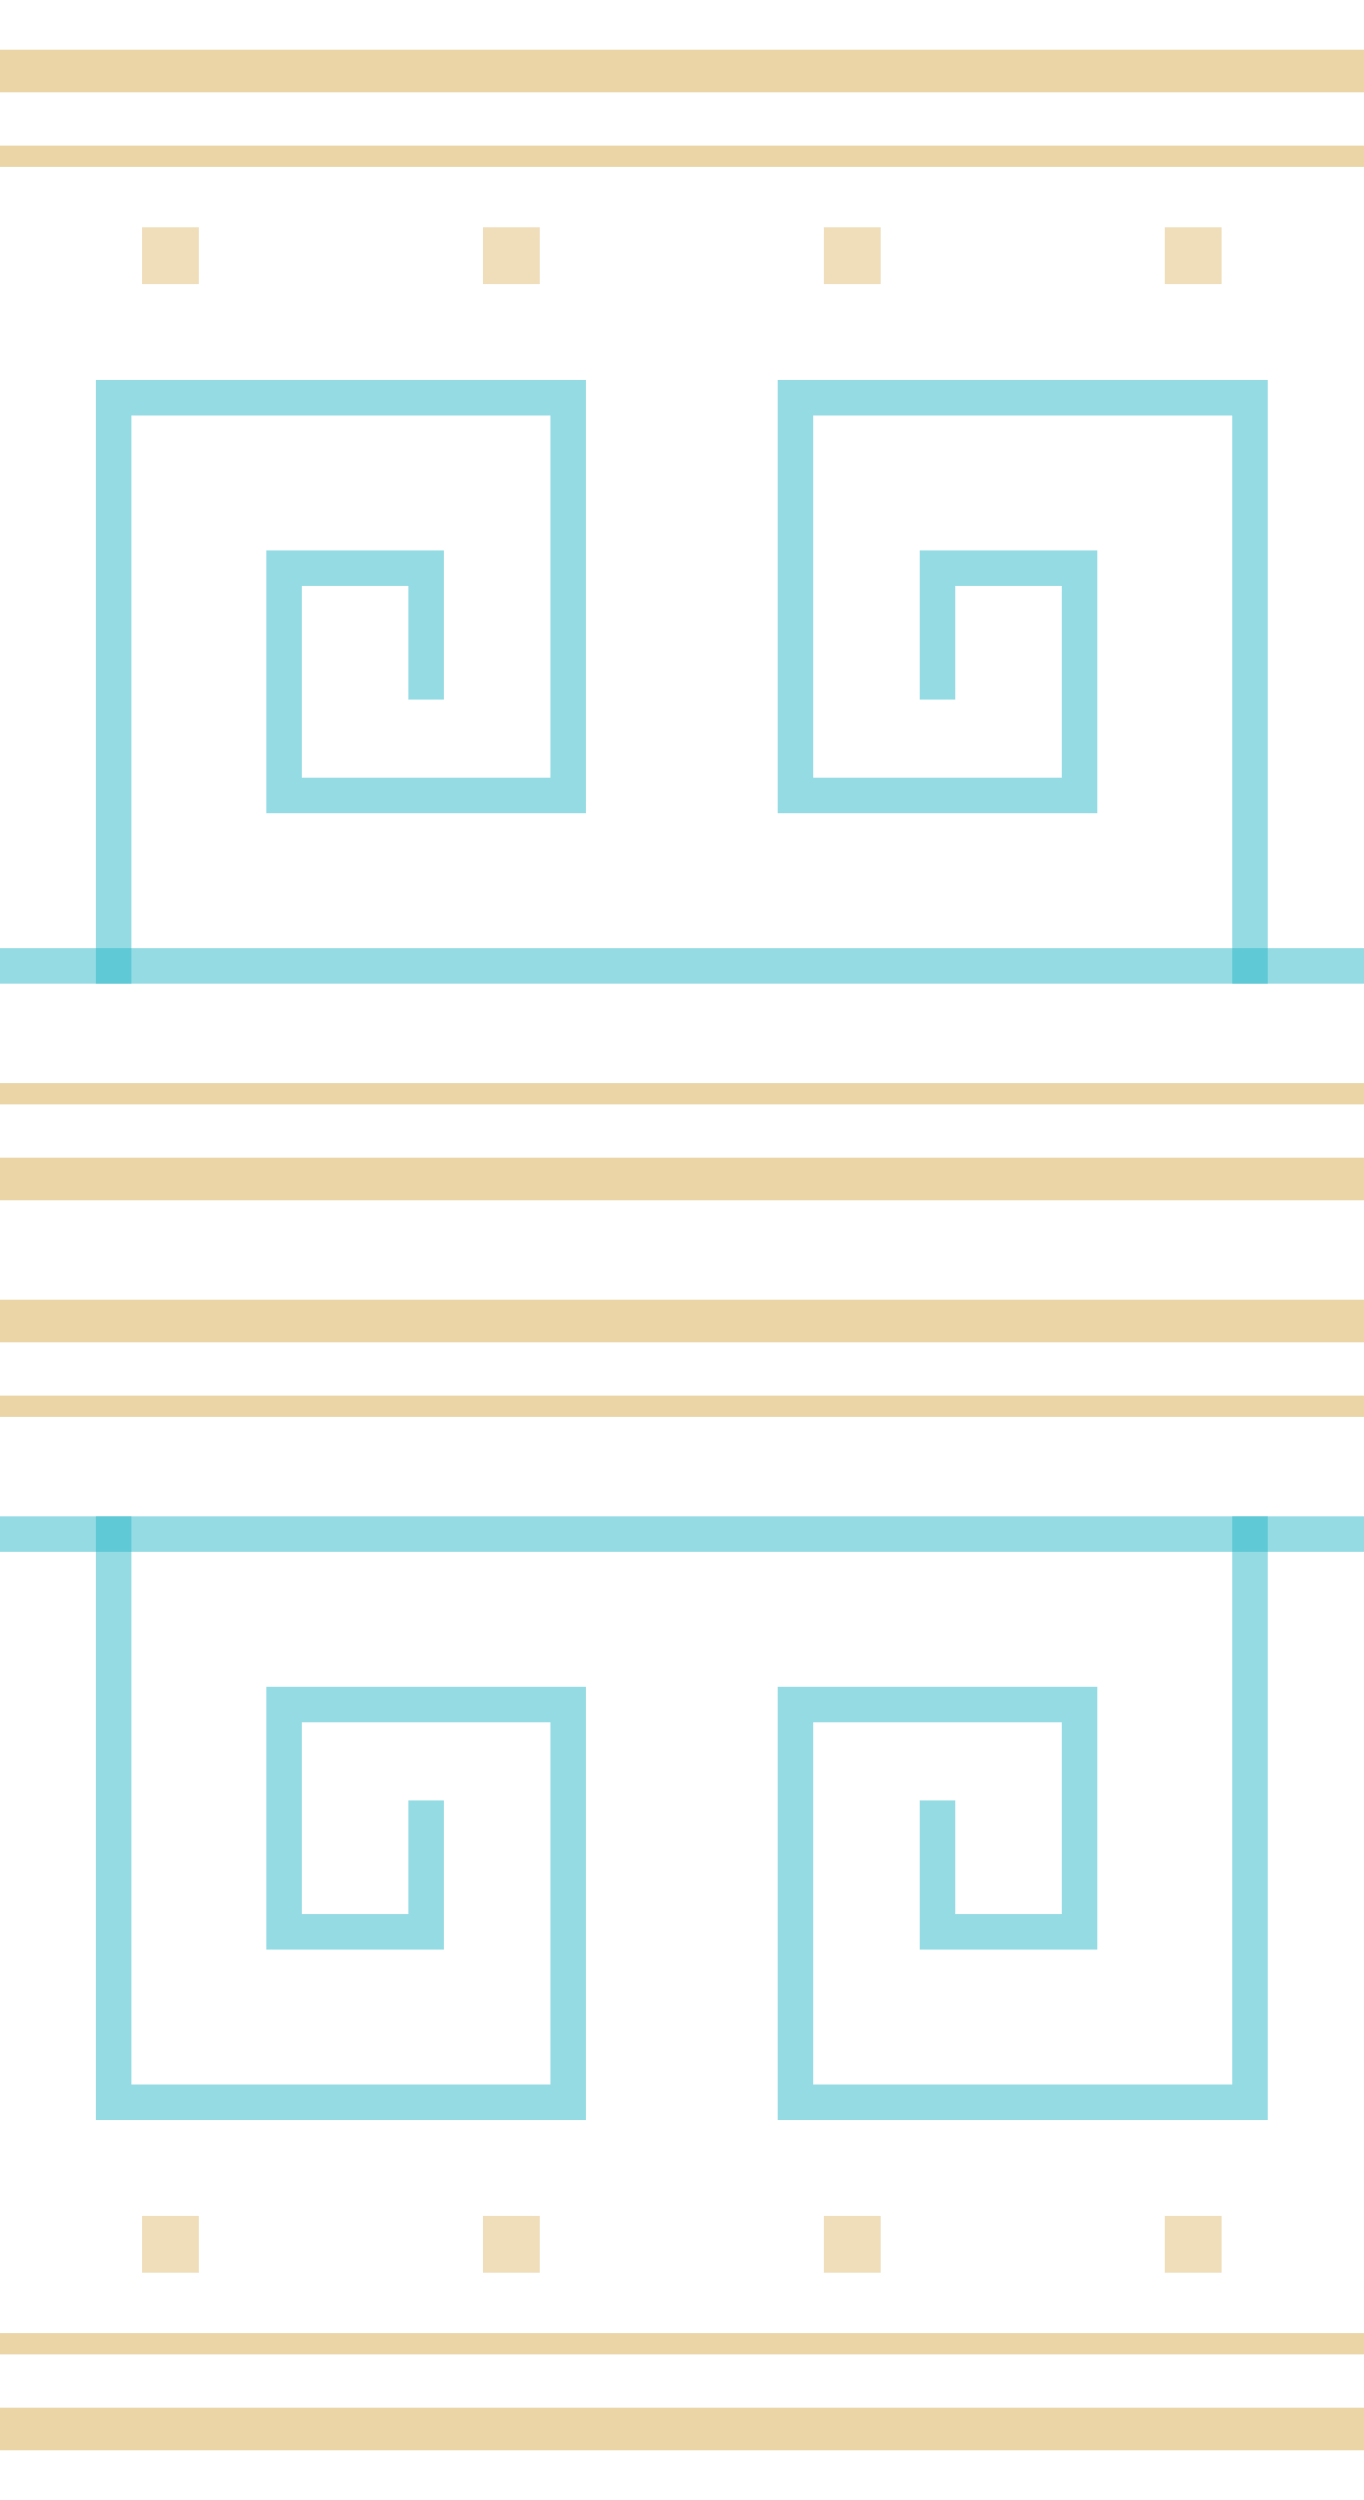
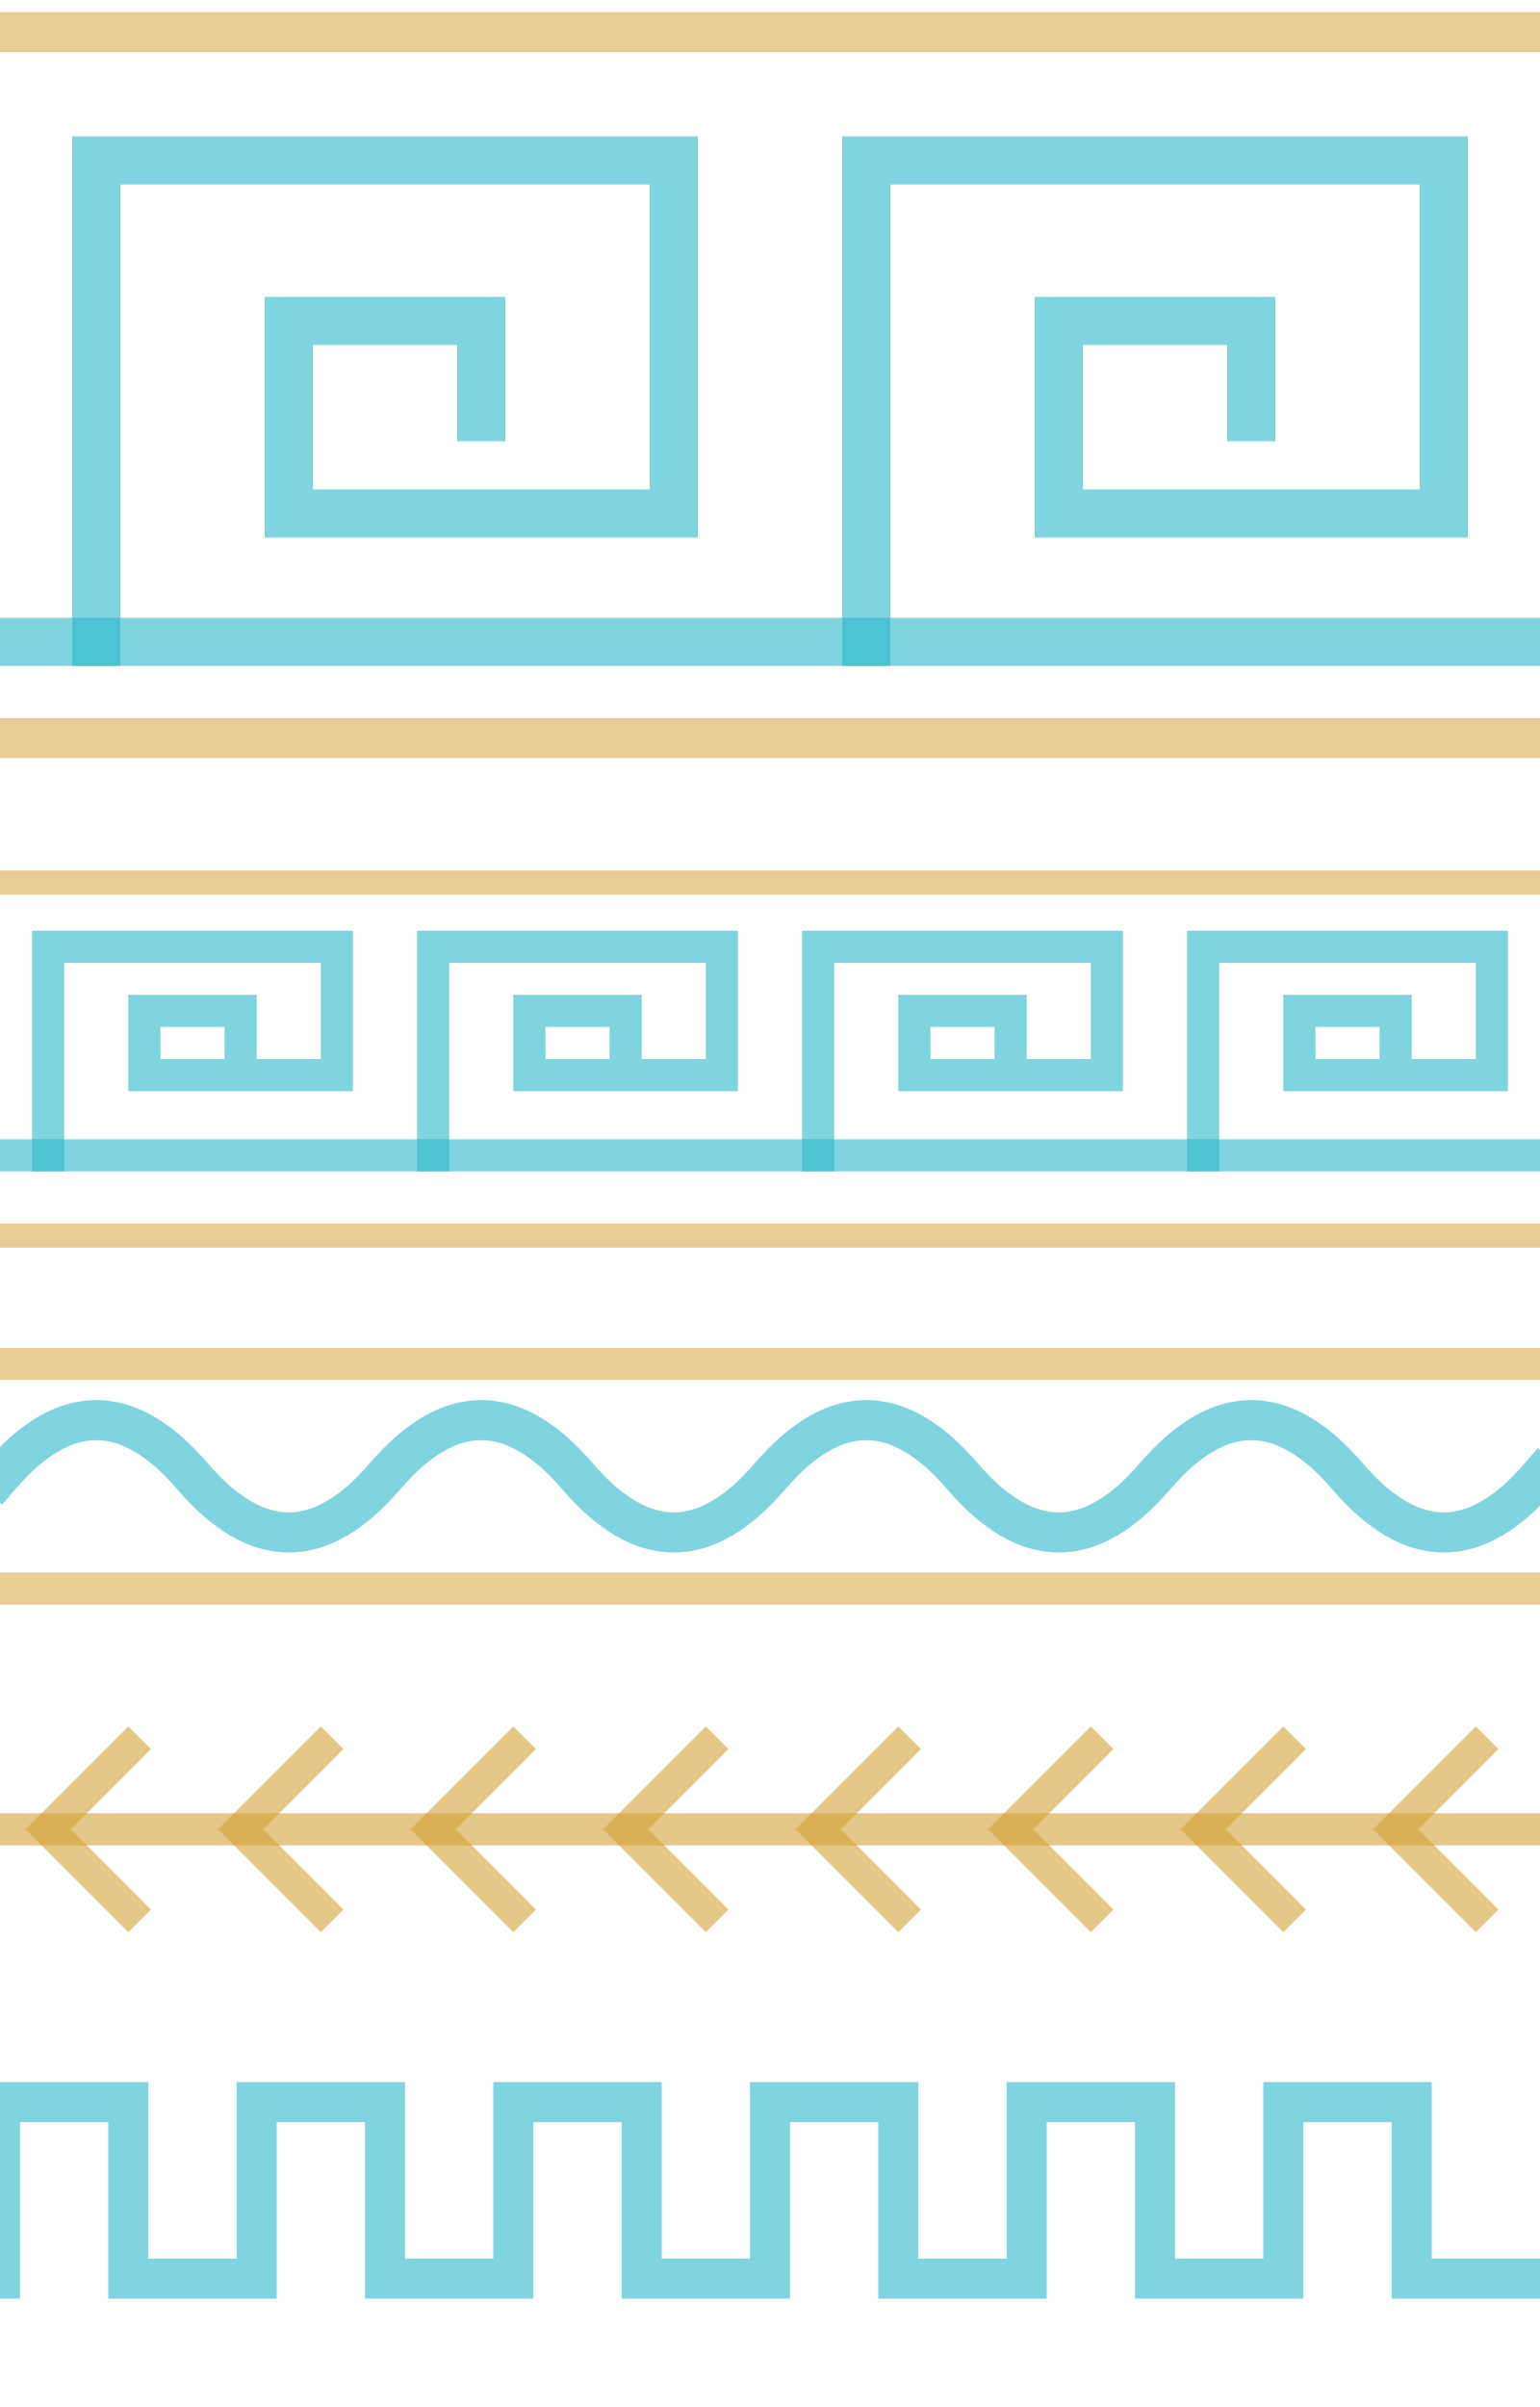
- <svg xmlns="http://www.w3.org/2000/svg" xmlns:xlink="http://www.w3.org/1999/xlink" width="96" height="176" viewBox="0 0 96 176" fill="none" stroke-linecap="square" stroke-linejoin="miter">
+ <svg xmlns="http://www.w3.org/2000/svg" xmlns:xlink="http://www.w3.org/1999/xlink" width="96" height="150" viewBox="0 0 96 150" fill="none" stroke-linecap="square" stroke-linejoin="miter">
  <defs>
-     <g id="hilera">
-       <g stroke="#d4a23a" stroke-opacity="0.45">
-         <path d="M0 5 H96" stroke-width="3" />
-         <path d="M0 11 H96" stroke-width="1.5" />
-         <path d="M0 83 H96" stroke-width="3" />
-         <path d="M0 77 H96" stroke-width="1.5" />
-       </g>
-       <g fill="#d4a23a" fill-opacity="0.35" stroke="none">
-         <rect x="10" y="16" width="4" height="4" />
-         <rect x="34" y="16" width="4" height="4" />
-         <rect x="58" y="16" width="4" height="4" />
-         <rect x="82" y="16" width="4" height="4" />
-       </g>
-       <g stroke="#2bb8c9" stroke-opacity="0.5" stroke-width="2.5">
-         <path d="M0 68 H96" />
-         <path d="M8 68 V28 H40 V56 H20 V40 H30 V48" />
-         <path d="M88 68 V28 H56 V56 H76 V40 H66 V48" />
-       </g>
+     <path id="llave-grande" d="M6 40 V10 H42 V32 H18 V20 H30 V26" />
+     <path id="llave-fina" d="M3 18 V5 H21 V13 H9 V9 H15 V11" />
+     <path id="hoja" d="M3 8 L8 3 M3 8 L8 13" />
+   </defs>
+   <g stroke="#d4a23a" stroke-opacity="0.55" stroke-width="2.5">
+     <path d="M0 2 H96" />
+     <path d="M0 46 H96" />
+   </g>
+   <g stroke="#2bb8c9" stroke-opacity="0.6" stroke-width="3">
+     <path d="M0 40 H96" />
+     <use href="#llave-grande" xlink:href="#llave-grande" />
+     <use href="#llave-grande" xlink:href="#llave-grande" x="48" />
+   </g>
+   <g transform="translate(0 54)">
+     <g stroke="#d4a23a" stroke-opacity="0.55" stroke-width="1.5">
+       <path d="M0 1 H96" />
+       <path d="M0 23 H96" />
    </g>
-   </defs>
-   <use href="#hilera" xlink:href="#hilera" />
-   <use href="#hilera" xlink:href="#hilera" transform="translate(0 176) scale(1 -1)" />
+     <g stroke="#2bb8c9" stroke-opacity="0.6" stroke-width="2">
+       <path d="M0 18 H96" />
+       <use href="#llave-fina" xlink:href="#llave-fina" />
+       <use href="#llave-fina" xlink:href="#llave-fina" x="24" />
+       <use href="#llave-fina" xlink:href="#llave-fina" x="48" />
+       <use href="#llave-fina" xlink:href="#llave-fina" x="72" />
+     </g>
+   </g>
+   <g transform="translate(0 84)">
+     <g stroke="#d4a23a" stroke-opacity="0.55" stroke-width="2">
+       <path d="M0 1 H96" />
+       <path d="M0 15 H96" />
+     </g>
+     <path d="M0 8 q6 -7 12 0 t12 0 t12 0 t12 0 t12 0 t12 0 t12 0 t12 0" stroke="#2bb8c9" stroke-opacity="0.6" stroke-width="2.5" />
+   </g>
+   <g transform="translate(0 106)" stroke="#d4a23a" stroke-opacity="0.6" stroke-width="2">
+     <path d="M0 8 H96" />
+     <use href="#hoja" xlink:href="#hoja" />
+     <use href="#hoja" xlink:href="#hoja" x="12" />
+     <use href="#hoja" xlink:href="#hoja" x="24" />
+     <use href="#hoja" xlink:href="#hoja" x="36" />
+     <use href="#hoja" xlink:href="#hoja" x="48" />
+     <use href="#hoja" xlink:href="#hoja" x="60" />
+     <use href="#hoja" xlink:href="#hoja" x="72" />
+     <use href="#hoja" xlink:href="#hoja" x="84" />
+   </g>
+   <path transform="translate(0 128)" d="M0 14 V3 H8 V14 H16 V3 H24 V14 H32 V3 H40 V14 H48 V3 H56 V14 H64 V3 H72 V14 H80 V3 H88 V14 H96" stroke="#2bb8c9" stroke-opacity="0.6" stroke-width="2.5" />
</svg>
